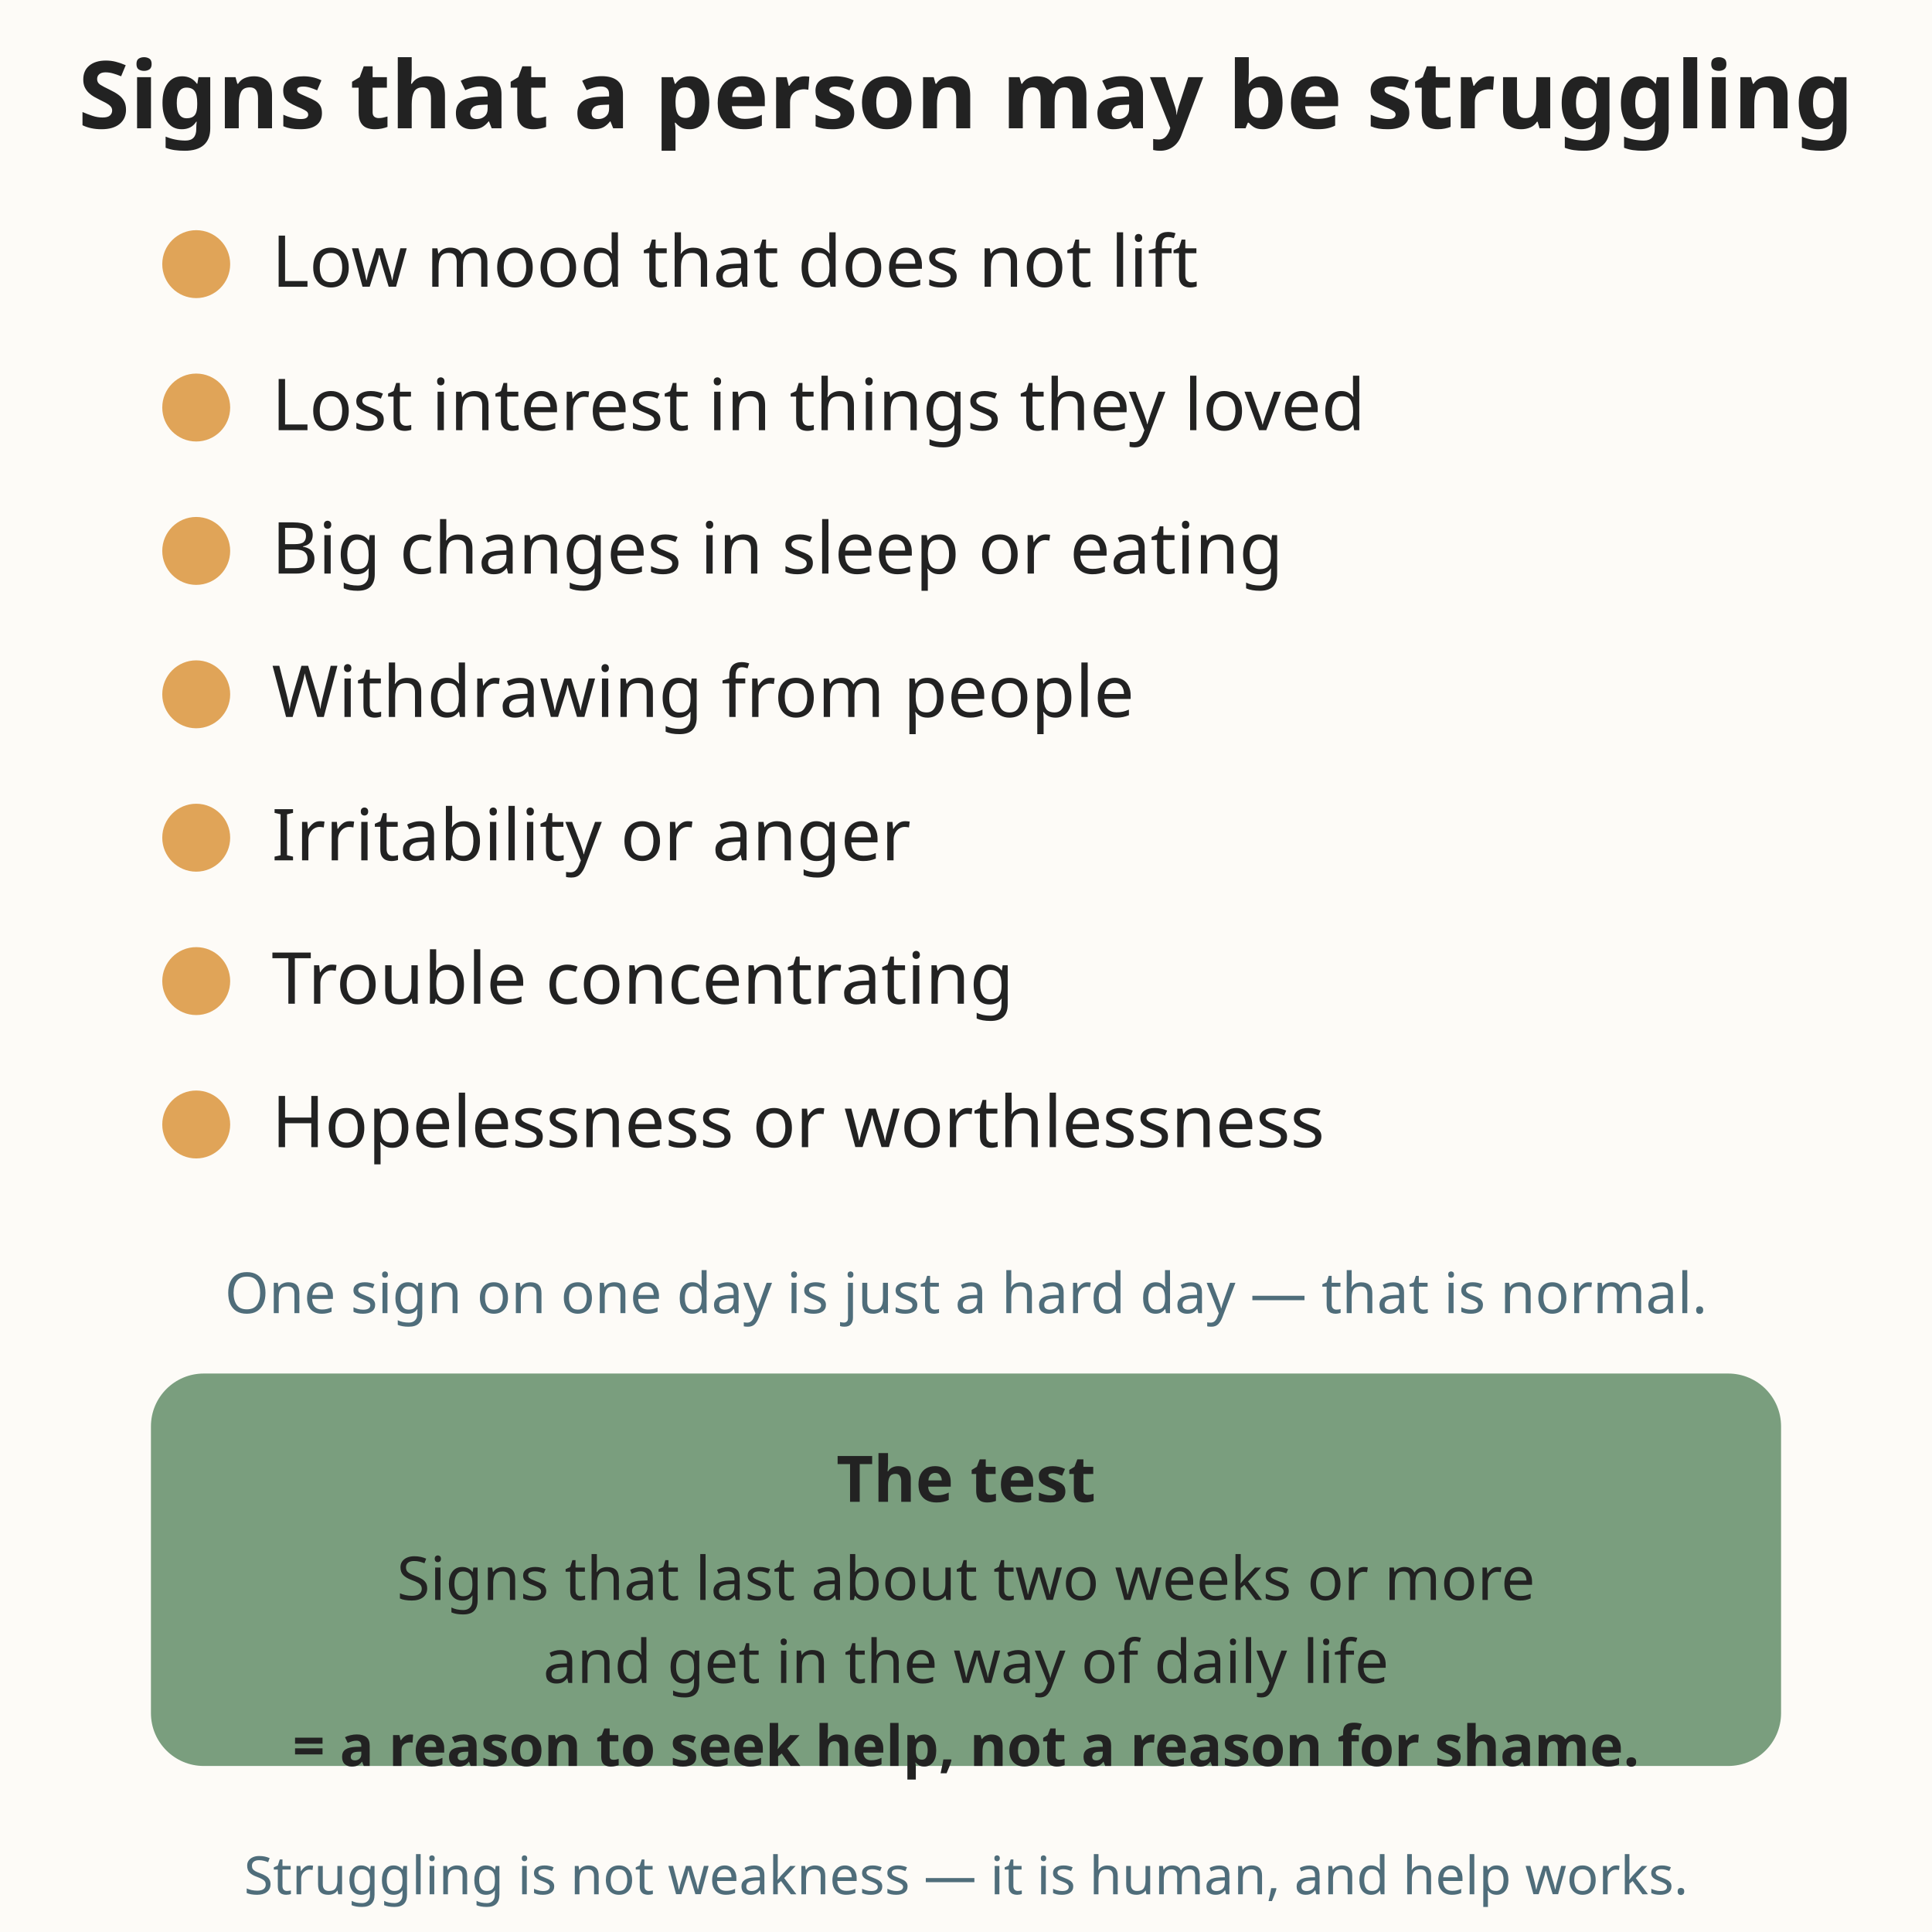
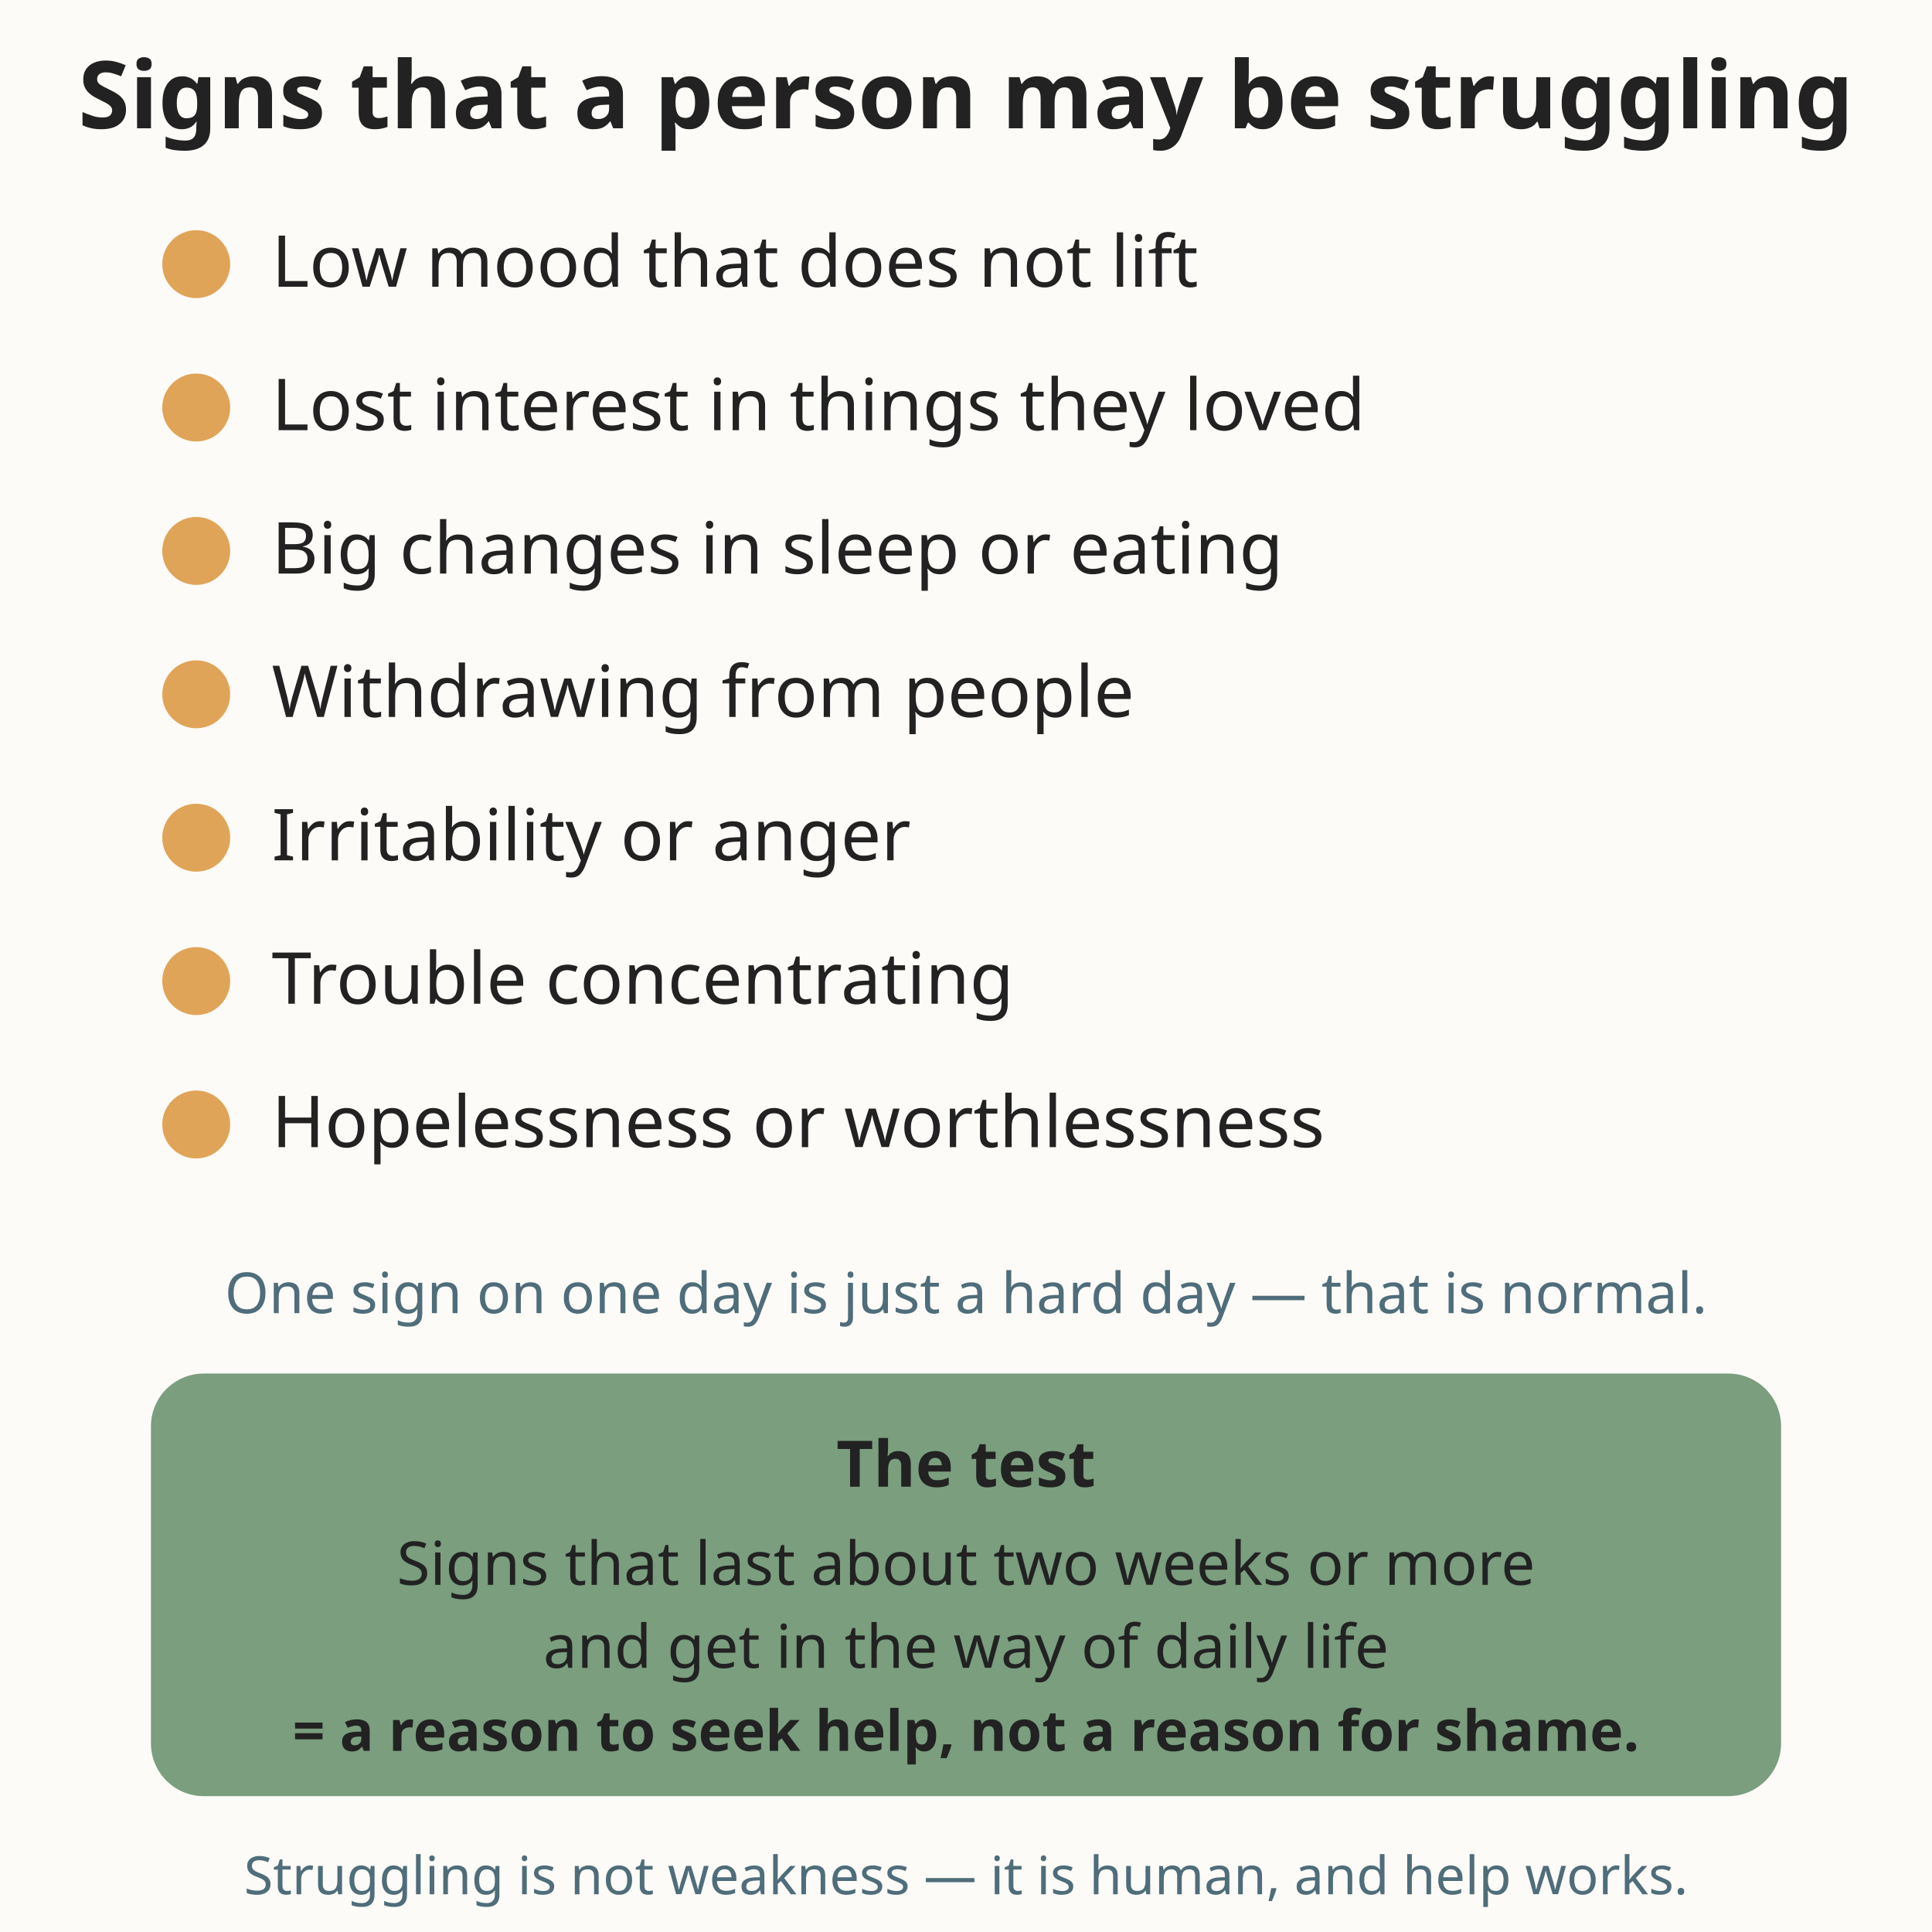
<svg xmlns="http://www.w3.org/2000/svg" viewBox="0 0 512 512" role="img" aria-labelledby="title-L-09-010-07-signs-of-struggle desc-L-09-010-07-signs-of-struggle">
  <rect width="512" height="512" fill="#fdfbf7" />
  <text x="256" y="34" text-anchor="middle" font-family="system-ui, sans-serif" font-size="24.8" font-weight="700" fill="#222222">Signs that a person may be struggling</text>
  <circle cx="52" cy="70" r="9" fill="#e0a458" />
  <text x="72" y="76" font-family="system-ui, sans-serif" font-size="19" fill="#222222">Low mood that does not lift</text>
  <circle cx="52" cy="108" r="9" fill="#e0a458" />
  <text x="72" y="114" font-family="system-ui, sans-serif" font-size="19" fill="#222222">Lost interest in things they loved</text>
  <circle cx="52" cy="146" r="9" fill="#e0a458" />
  <text x="72" y="152" font-family="system-ui, sans-serif" font-size="19" fill="#222222">Big changes in sleep or eating</text>
  <circle cx="52" cy="184" r="9" fill="#e0a458" />
  <text x="72" y="190" font-family="system-ui, sans-serif" font-size="19" fill="#222222">Withdrawing from people</text>
  <circle cx="52" cy="222" r="9" fill="#e0a458" />
  <text x="72" y="228" font-family="system-ui, sans-serif" font-size="19" fill="#222222">Irritability or anger</text>
  <circle cx="52" cy="260" r="9" fill="#e0a458" />
  <text x="72" y="266" font-family="system-ui, sans-serif" font-size="19" fill="#222222">Trouble concentrating</text>
  <circle cx="52" cy="298" r="9" fill="#e0a458" />
  <text x="72" y="304" font-family="system-ui, sans-serif" font-size="19" fill="#222222">Hopelessness or worthlessness</text>
  <text x="256" y="348" text-anchor="middle" font-family="system-ui, sans-serif" font-size="15" fill="#4f6d7a">One sign on one day is just a hard day — that is normal.</text>
-   <rect x="40" y="364" width="432" height="104" rx="14" fill="#7a9e7e" />
-   <text x="256" y="398" text-anchor="middle" font-family="system-ui, sans-serif" font-size="17" font-weight="700" fill="#222222">The test</text>
-   <text x="256" y="424" text-anchor="middle" font-family="system-ui, sans-serif" font-size="16" fill="#222222">Signs that last about two weeks or more</text>
-   <text x="256" y="446" text-anchor="middle" font-family="system-ui, sans-serif" font-size="16" fill="#222222">and get in the way of daily life</text>
-   <text x="256" y="468" text-anchor="middle" font-family="system-ui, sans-serif" font-size="15" font-weight="700" fill="#222222">= a reason to seek help, not a reason for shame.</text>
+   <rect x="40" y="364" width="432" height="112" rx="14" fill="#7a9e7e" />
+   <text x="256" y="394" text-anchor="middle" font-family="system-ui, sans-serif" font-size="17" font-weight="700" fill="#222222">The test</text>
+   <text x="256" y="420" text-anchor="middle" font-family="system-ui, sans-serif" font-size="16" fill="#222222">Signs that last about two weeks or more</text>
+   <text x="256" y="442" text-anchor="middle" font-family="system-ui, sans-serif" font-size="16" fill="#222222">and get in the way of daily life</text>
+   <text x="256" y="464" text-anchor="middle" font-family="system-ui, sans-serif" font-size="15" font-weight="700" fill="#222222">= a reason to seek help, not a reason for shame.</text>
  <text x="256" y="502" text-anchor="middle" font-family="system-ui, sans-serif" font-size="14" fill="#4f6d7a">Struggling is not weakness — it is human, and help works.</text>
</svg>
